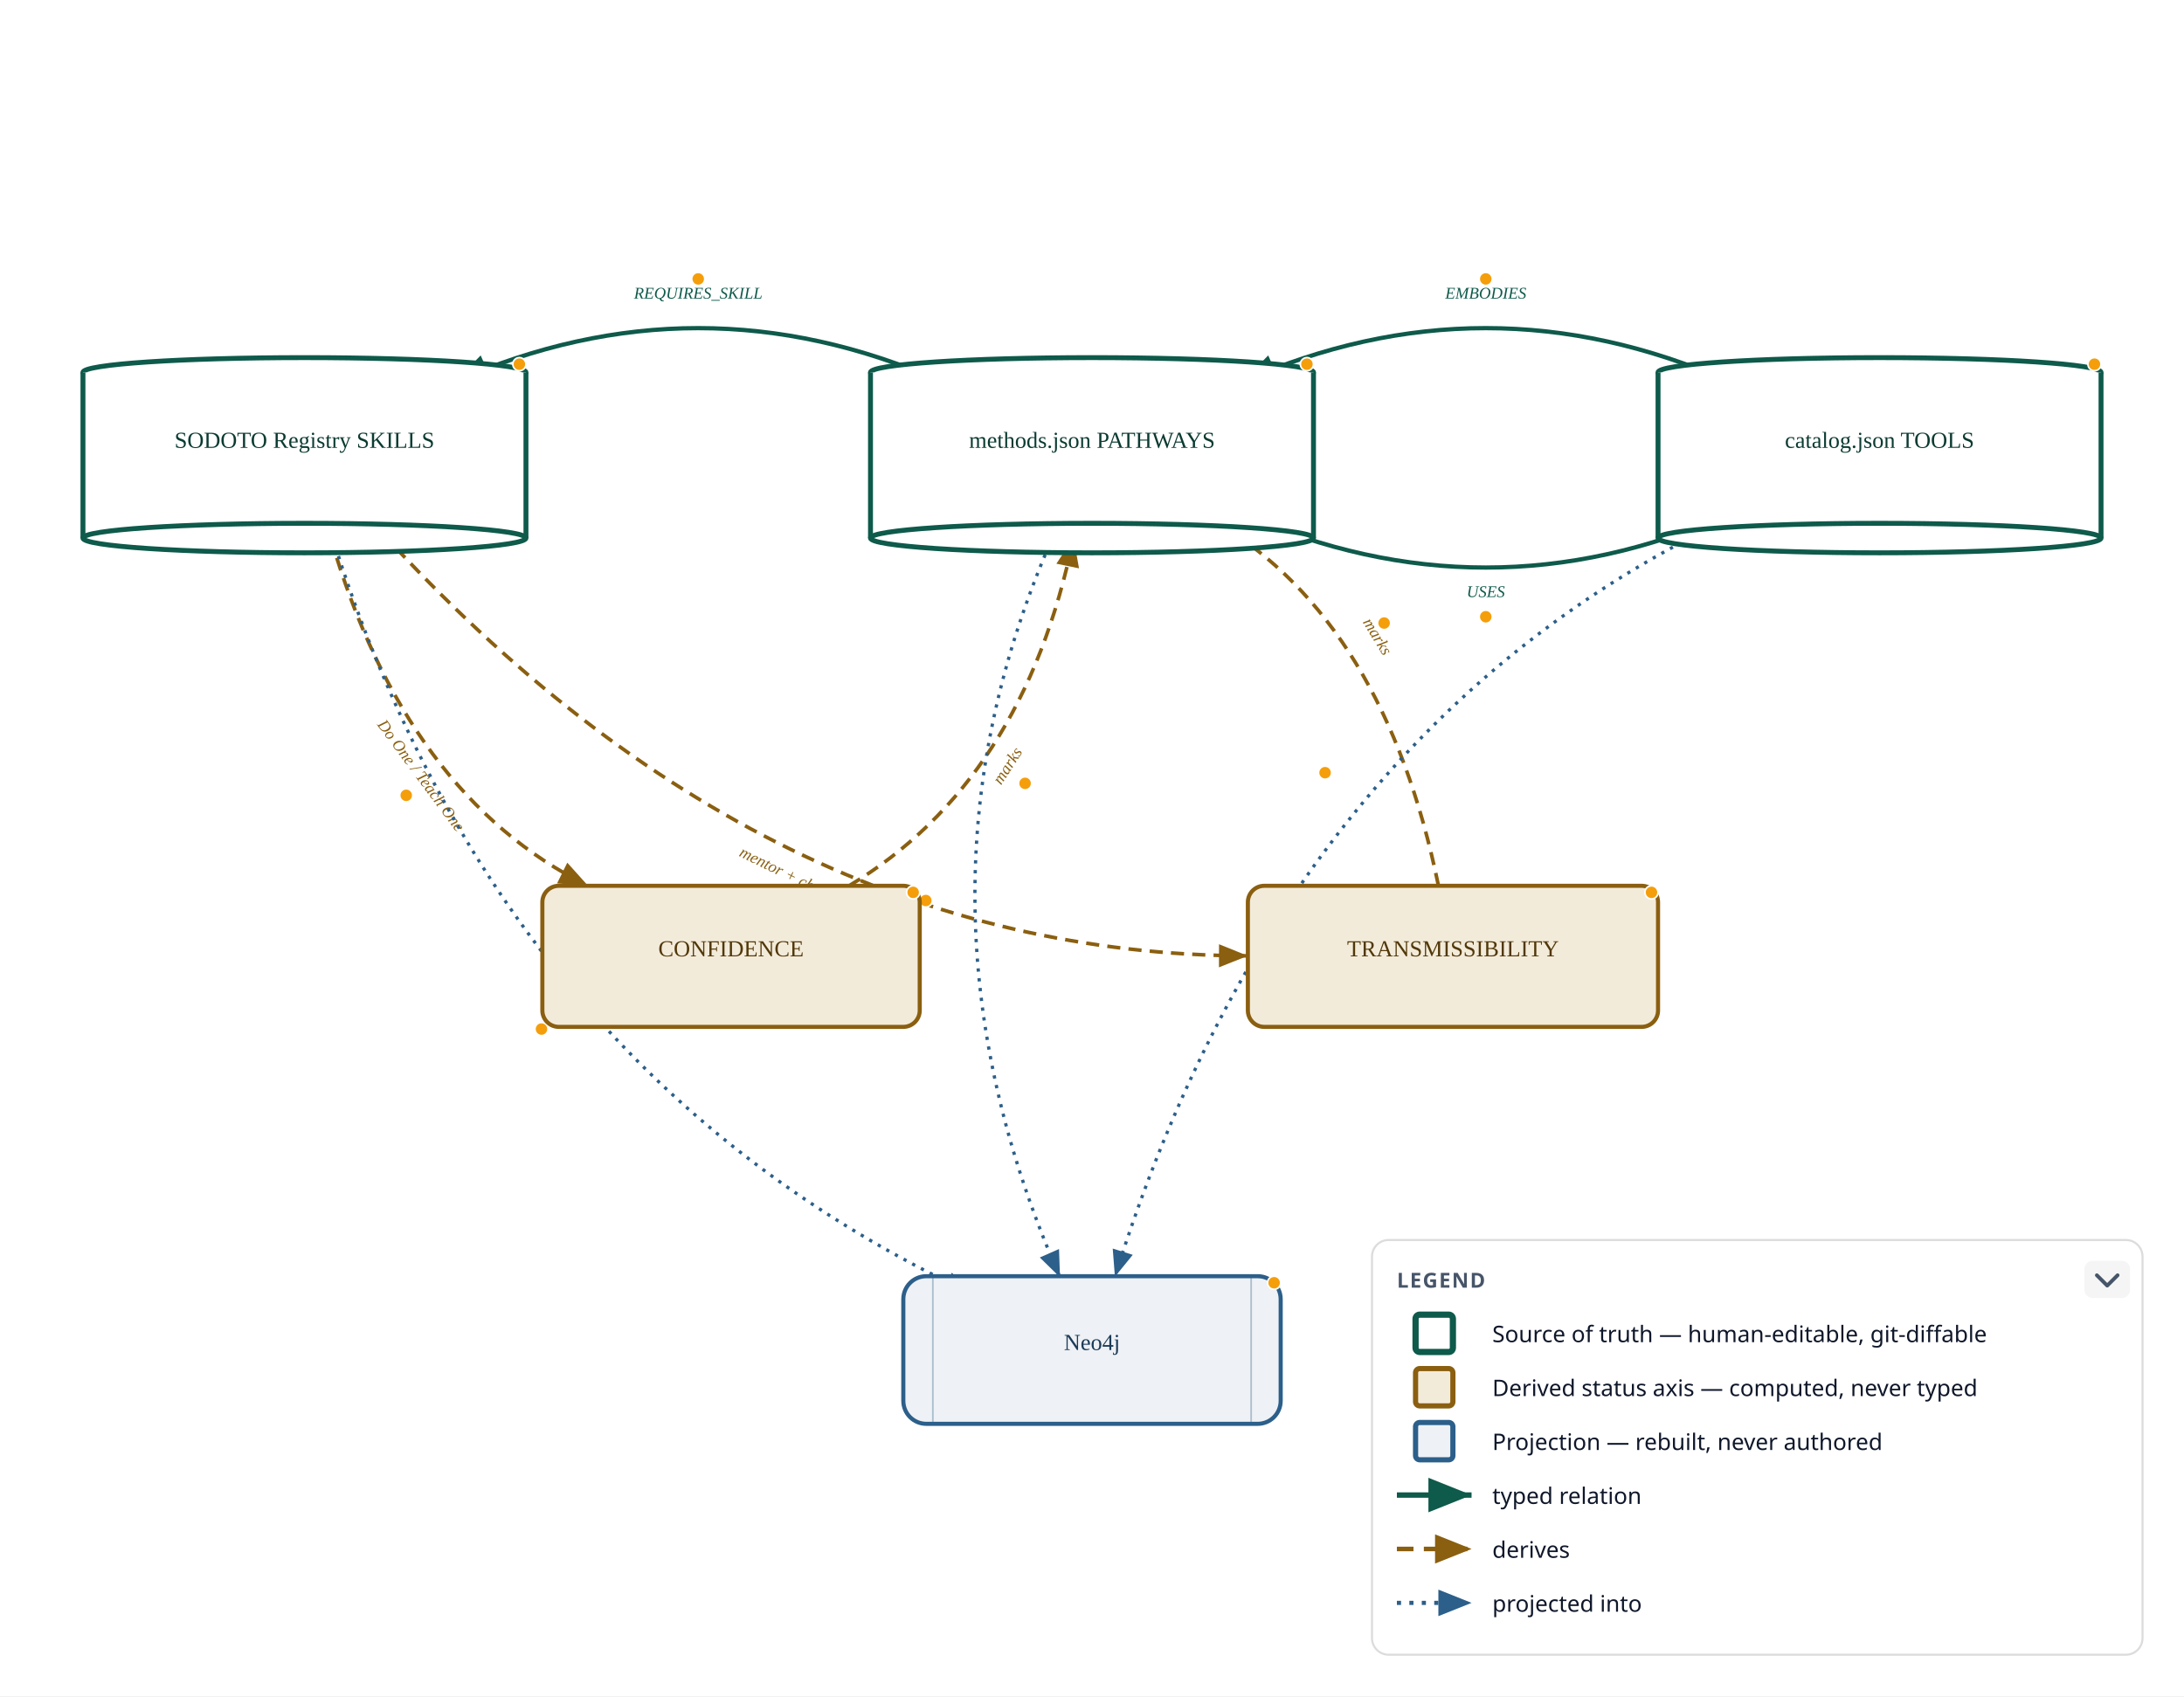
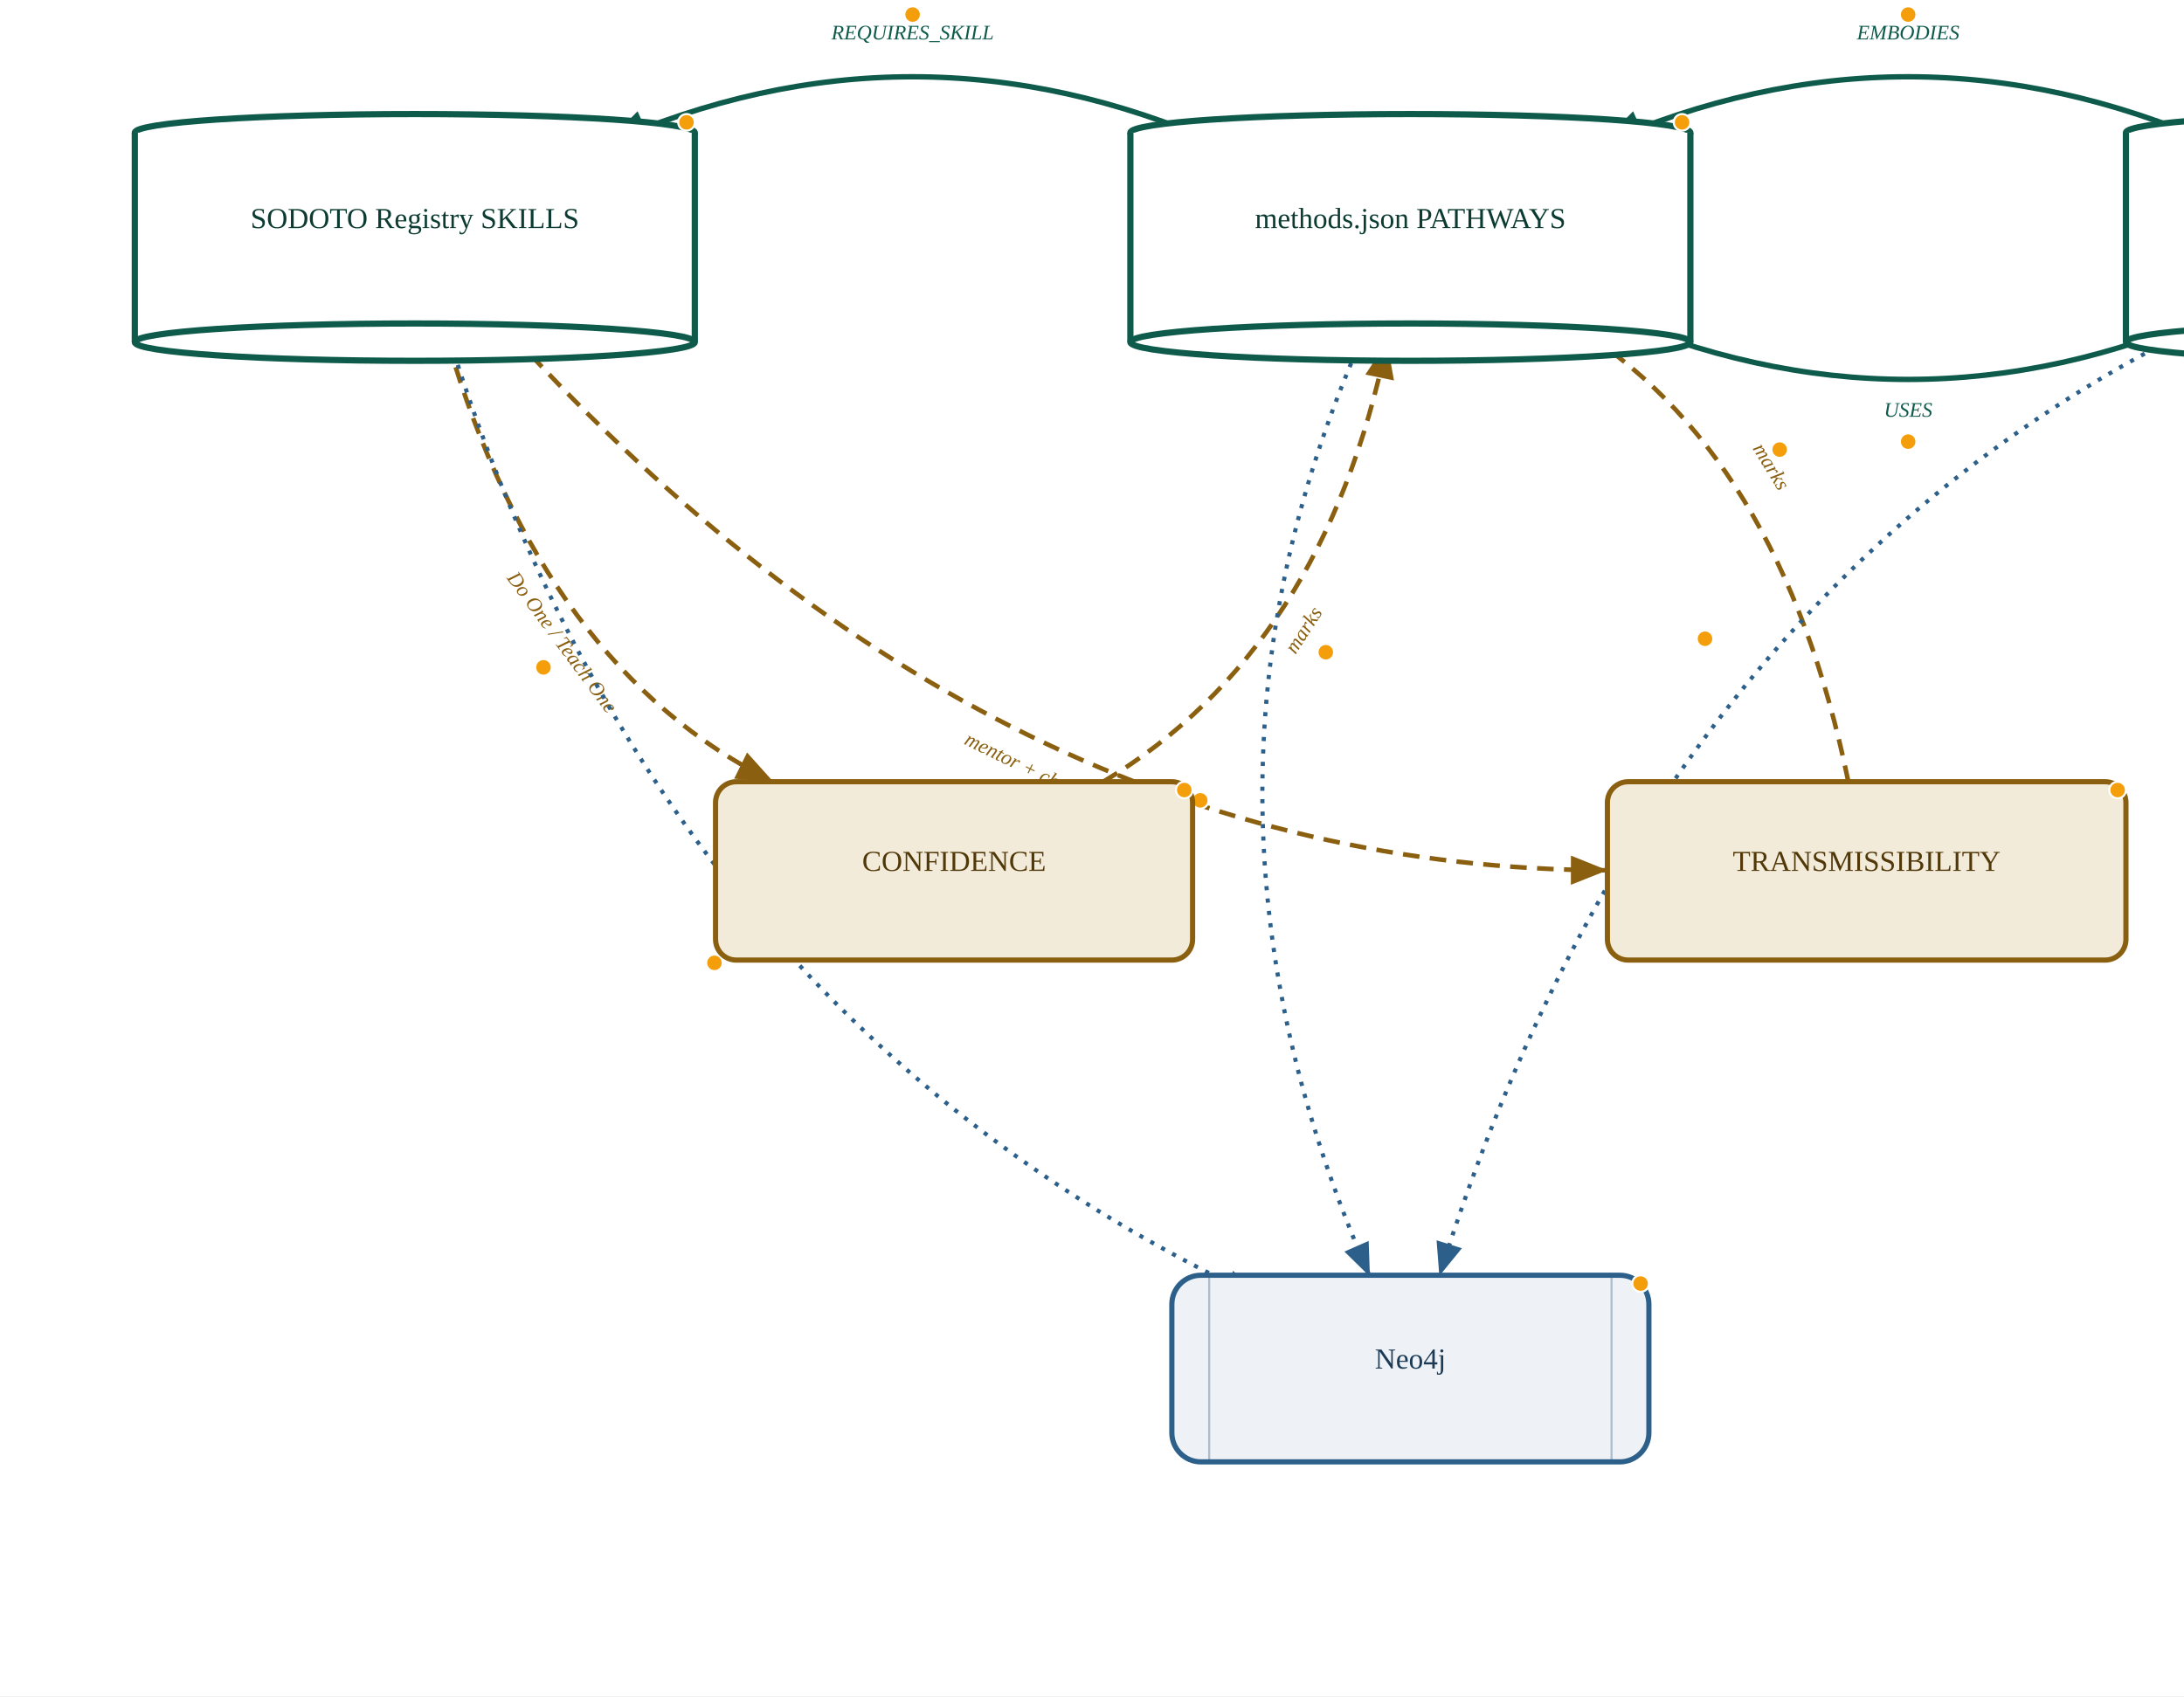
<svg xmlns="http://www.w3.org/2000/svg" width="1053" height="818" viewBox="0 0 1053 818">
  <rect width="1053" height="818" fill="#ffffff" />
  <defs id="svg-defs">
    <marker id="mk000000" viewBox="0 0 10 10" refX="10" refY="5" markerWidth="8" markerHeight="8" orient="auto">
      <path d="M0,1 L10,5 L0,9 Z" fill="#000000" />
    </marker>
    <marker id="mkc53030" viewBox="0 0 10 10" refX="10" refY="5" markerWidth="8" markerHeight="8" orient="auto">
      <path d="M0,1 L10,5 L0,9 Z" fill="#c53030" />
    </marker>
    <marker id="mkc05621" viewBox="0 0 10 10" refX="10" refY="5" markerWidth="8" markerHeight="8" orient="auto">
      <path d="M0,1 L10,5 L0,9 Z" fill="#c05621" />
    </marker>
    <marker id="mkb7791f" viewBox="0 0 10 10" refX="10" refY="5" markerWidth="8" markerHeight="8" orient="auto">
      <path d="M0,1 L10,5 L0,9 Z" fill="#b7791f" />
    </marker>
    <marker id="mk276749" viewBox="0 0 10 10" refX="10" refY="5" markerWidth="8" markerHeight="8" orient="auto">
      <path d="M0,1 L10,5 L0,9 Z" fill="#276749" />
    </marker>
    <marker id="mk2b4c7e" viewBox="0 0 10 10" refX="10" refY="5" markerWidth="8" markerHeight="8" orient="auto">
      <path d="M0,1 L10,5 L0,9 Z" fill="#2b4c7e" />
    </marker>
    <marker id="mk553c9a" viewBox="0 0 10 10" refX="10" refY="5" markerWidth="8" markerHeight="8" orient="auto">
      <path d="M0,1 L10,5 L0,9 Z" fill="#553c9a" />
    </marker>
    <marker id="mk97266d" viewBox="0 0 10 10" refX="10" refY="5" markerWidth="8" markerHeight="8" orient="auto">
      <path d="M0,1 L10,5 L0,9 Z" fill="#97266d" />
    </marker>
    <marker id="mk234e52" viewBox="0 0 10 10" refX="10" refY="5" markerWidth="8" markerHeight="8" orient="auto">
      <path d="M0,1 L10,5 L0,9 Z" fill="#234e52" />
    </marker>
    <marker id="mk1a202c" viewBox="0 0 10 10" refX="10" refY="5" markerWidth="8" markerHeight="8" orient="auto">
      <path d="M0,1 L10,5 L0,9 Z" fill="#1a202c" />
    </marker>
    <marker id="mk3b82f6" viewBox="0 0 10 10" refX="10" refY="5" markerWidth="8" markerHeight="8" orient="auto">
      <path d="M0,1 L10,5 L0,9 Z" fill="#3b82f6" />
    </marker>
    <marker id="mkf59e0b" viewBox="0 0 10 10" refX="10" refY="5" markerWidth="8" markerHeight="8" orient="auto">
      <path d="M0,1 L10,5 L0,9 Z" fill="#f59e0b" />
    </marker>
    <marker id="mk8b5cf6" viewBox="0 0 10 10" refX="10" refY="5" markerWidth="8" markerHeight="8" orient="auto">
      <path d="M0,1 L10,5 L0,9 Z" fill="#8b5cf6" />
    </marker>
    <marker id="mk7c3aed" viewBox="0 0 10 10" refX="10" refY="5" markerWidth="8" markerHeight="8" orient="auto">
      <path d="M0,1 L10,5 L0,9 Z" fill="#7c3aed" />
    </marker>
    <marker id="mk0E5A4B" viewBox="0 0 10 10" refX="10" refY="5" markerWidth="8" markerHeight="8" orient="auto">
      <path d="M0,1 L10,5 L0,9 Z" fill="#0E5A4B" />
    </marker>
    <marker id="mk8A5F10" viewBox="0 0 10 10" refX="10" refY="5" markerWidth="8" markerHeight="8" orient="auto">
      <path d="M0,1 L10,5 L0,9 Z" fill="#8A5F10" />
    </marker>
    <marker id="mk2C5F8A" viewBox="0 0 10 10" refX="10" refY="5" markerWidth="8" markerHeight="8" orient="auto">
      <path d="M0,1 L10,5 L0,9 Z" fill="#2C5F8A" />
    </marker>
  </defs>
-   <g id="wardley-layer" transform="translate(-11.4187,128.9573) scale(0.7910569)" />
-   <g id="lop-layer" transform="translate(-11.4187,128.9573) scale(0.7910569)" />
-   <g id="lines-layer" transform="translate(-11.4187,128.9573) scale(0.7910569)" />
-   <g id="edges-layer" transform="translate(-11.4187,128.9573) scale(0.7910569)">
+   <g id="wardley-layer" />
+   <g id="lop-layer" />
+   <g id="lines-layer" />
+   <g id="edges-layer">
    <g id="edge-f1" style="cursor: grab; opacity: 1;">
      <path d="M588.28,69.643 Q440,4.4 291.72,69.643" fill="none" stroke="#0E5A4B" stroke-width="2.6" marker-end="url(#mk0E5A4B)" pointer-events="none" />
      <text text-anchor="middle" pointer-events="none">
        <tspan x="440" y="19.022" font-size="10" font-style="italic" fill="#0E5A4B">REQUIRES_SKILL</tspan>
      </text>
      <circle cx="440" cy="7.022" r="4" fill="#f59e0b" stroke="#fff" stroke-width="1" pointer-events="none" />
    </g>
    <g id="edge-f2" style="cursor: grab; opacity: 1;">
      <path d="M771.72,150.357 Q920,215.6 1068.28,150.357" fill="none" stroke="#0E5A4B" stroke-width="2.6" marker-end="url(#mk0E5A4B)" pointer-events="none" />
      <text text-anchor="middle" pointer-events="none">
        <tspan x="920" y="200.978" font-size="10" font-style="italic" fill="#0E5A4B">USES</tspan>
      </text>
      <circle cx="920" cy="212.978" r="4" fill="#f59e0b" stroke="#fff" stroke-width="1" pointer-events="none" />
    </g>
    <g id="edge-f3" style="cursor: grab; opacity: 1;">
      <path d="M1068.28,69.643 Q920,4.4 771.72,69.643" fill="none" stroke="#0E5A4B" stroke-width="2.6" marker-end="url(#mk0E5A4B)" pointer-events="none" />
      <text text-anchor="middle" pointer-events="none">
        <tspan x="920" y="19.022" font-size="10" font-style="italic" fill="#0E5A4B">EMBODIES</tspan>
      </text>
      <circle cx="920" cy="7.022" r="4" fill="#f59e0b" stroke="#fff" stroke-width="1" pointer-events="none" />
    </g>
    <g id="edge-d1" style="cursor: grab; opacity: 1;">
      <path d="M215.906,164.617 Q261.8,322.2 372.857,377" fill="none" stroke="#8A5F10" stroke-width="2.2" stroke-dasharray="8 5" marker-end="url(#mk8A5F10)" pointer-events="none" />
      <text text-anchor="middle" pointer-events="none" transform="rotate(53.5,268.5,311.7)">
        <tspan x="268.453" y="311.706" font-size="10" font-style="italic" fill="#8A5F10">Do One / Teach One</tspan>
      </text>
      <circle cx="262.027" cy="321.841" r="4" fill="#f59e0b" stroke="#fff" stroke-width="1" pointer-events="none" />
    </g>
    <g id="edge-d2" style="cursor: grab; opacity: 1;">
      <path d="M247.018,161.556 Q481.8,419 775,419.701" fill="none" stroke="#8A5F10" stroke-width="2.2" stroke-dasharray="8 5" marker-end="url(#mk8A5F10)" pointer-events="none" />
      <text text-anchor="middle" pointer-events="none" transform="rotate(26.1,492.4,372.4)">
        <tspan x="492.411" y="372.366" font-size="10" font-style="italic" fill="#8A5F10">mentor + chain</tspan>
      </text>
      <circle cx="489.749" cy="384.067" r="4" fill="#f59e0b" stroke="#fff" stroke-width="1" pointer-events="none" />
    </g>
    <g id="edge-d3" style="cursor: grab; opacity: 1;">
      <path d="M531.882,377 Q638.2,313.4 668.737,164.808" fill="none" stroke="#8A5F10" stroke-width="2.2" stroke-dasharray="8 5" marker-end="url(#mk8A5F10)" pointer-events="none" />
      <text text-anchor="middle" pointer-events="none" transform="rotate(-57.2,631.2,305.6)">
        <tspan x="631.234" y="305.587" font-size="10" font-style="italic" fill="#8A5F10">marks</tspan>
      </text>
      <circle cx="639.22" cy="314.544" r="4" fill="#f59e0b" stroke="#fff" stroke-width="1" pointer-events="none" />
    </g>
    <g id="edge-d4" style="cursor: grab; opacity: 1;">
      <path d="M891.163,377 Q858.2,216.6 755.992,155.459" fill="none" stroke="#8A5F10" stroke-width="2.2" stroke-dasharray="8 5" marker-end="url(#mk8A5F10)" pointer-events="none" />
      <text text-anchor="middle" pointer-events="none" transform="rotate(58.6,851.2,226.7)">
        <tspan x="851.188" y="226.652" font-size="10" font-style="italic" fill="#8A5F10">marks</tspan>
      </text>
      <circle cx="858.053" cy="216.81" r="4" fill="#f59e0b" stroke="#fff" stroke-width="1" pointer-events="none" />
    </g>
    <g id="edge-p1" style="cursor: grab; opacity: 1;">
      <path d="M217.059,164.559 Q319,490.6 606.35,625.439" fill="none" stroke="#2C5F8A" stroke-width="2" stroke-dasharray="2 4" marker-end="url(#mk2C5F8A)" pointer-events="none" />
      <circle cx="344.468" cy="464.337" r="4" fill="#f59e0b" stroke="#fff" stroke-width="1" pointer-events="none" />
    </g>
    <g id="edge-p2" style="cursor: grab; opacity: 1;">
      <path d="M656.18,164.137 Q559,385 660.487,615.653" fill="none" stroke="#2C5F8A" stroke-width="2" stroke-dasharray="2 4" marker-end="url(#mk2C5F8A)" pointer-events="none" />
      <circle cx="578.703" cy="385.971" r="4" fill="#f59e0b" stroke="#fff" stroke-width="1" pointer-events="none" />
    </g>
    <g id="edge-p3" style="cursor: grab; opacity: 1;">
      <path d="M1071.495,151.531 Q799,279.4 693.966,615.333" fill="none" stroke="#2C5F8A" stroke-width="2" stroke-dasharray="2 4" marker-end="url(#mk2C5F8A)" pointer-events="none" />
      <circle cx="822.055" cy="308.045" r="4" fill="#f59e0b" stroke="#fff" stroke-width="1" pointer-events="none" />
    </g>
  </g>
-   <g id="nodes-layer" transform="translate(-11.4187,128.9573) scale(0.7910569)">
+   <g id="nodes-layer">
    <g id="node-reg" transform="translate(200,110)" style="cursor: move; opacity: 1;">
      <ellipse cx="0" cy="-46" rx="135" ry="9" fill="#ffffff" stroke="#0E5A4B" stroke-width="3" />
      <rect x="-135" y="-46" width="270" height="101" fill="#ffffff" stroke="none" />
      <line x1="-135" y1="-46" x2="-135" y2="55" stroke="#0E5A4B" stroke-width="3" />
      <line x1="135" y1="-46" x2="135" y2="55" stroke="#0E5A4B" stroke-width="3" />
      <ellipse cx="0" cy="55" rx="135" ry="9" fill="#ffffff" stroke="#0E5A4B" stroke-width="3" />
      <text text-anchor="middle" font-size="14" font-weight="500" fill="#0B3B31" pointer-events="none">
        <tspan x="0" y="0.0">SODOTO Registry SKILLS</tspan>
      </text>
      <circle cx="131" cy="-51" r="4" fill="#f59e0b" stroke="#fff" stroke-width="1" pointer-events="none" />
    </g>
    <g id="node-meth" transform="translate(680,110)" style="cursor: move; opacity: 1;">
      <ellipse cx="0" cy="-46" rx="135" ry="9" fill="#ffffff" stroke="#0E5A4B" stroke-width="3" />
      <rect x="-135" y="-46" width="270" height="101" fill="#ffffff" stroke="none" />
      <line x1="-135" y1="-46" x2="-135" y2="55" stroke="#0E5A4B" stroke-width="3" />
      <line x1="135" y1="-46" x2="135" y2="55" stroke="#0E5A4B" stroke-width="3" />
      <ellipse cx="0" cy="55" rx="135" ry="9" fill="#ffffff" stroke="#0E5A4B" stroke-width="3" />
      <text text-anchor="middle" font-size="14" font-weight="500" fill="#0B3B31" pointer-events="none">
        <tspan x="0" y="0.0">methods.json PATHWAYS</tspan>
      </text>
      <circle cx="131" cy="-51" r="4" fill="#f59e0b" stroke="#fff" stroke-width="1" pointer-events="none" />
    </g>
    <g id="node-cat" transform="translate(1160,110)" style="cursor: move; opacity: 1;">
      <ellipse cx="0" cy="-46" rx="135" ry="9" fill="#ffffff" stroke="#0E5A4B" stroke-width="3" />
      <rect x="-135" y="-46" width="270" height="101" fill="#ffffff" stroke="none" />
      <line x1="-135" y1="-46" x2="-135" y2="55" stroke="#0E5A4B" stroke-width="3" />
      <line x1="135" y1="-46" x2="135" y2="55" stroke="#0E5A4B" stroke-width="3" />
      <ellipse cx="0" cy="55" rx="135" ry="9" fill="#ffffff" stroke="#0E5A4B" stroke-width="3" />
      <text text-anchor="middle" font-size="14" font-weight="500" fill="#0B3B31" pointer-events="none">
        <tspan x="0" y="0.0">catalog.json TOOLS</tspan>
      </text>
      <circle cx="131" cy="-51" r="4" fill="#f59e0b" stroke="#fff" stroke-width="1" pointer-events="none" />
    </g>
    <g id="node-conf" transform="translate(460,420)" style="cursor: move; opacity: 1;">
      <rect x="-115" y="-43" width="230" height="86" rx="10" fill="#F3EBDA" stroke="#8A5F10" stroke-width="2.5" />
      <text text-anchor="middle" font-size="14" font-weight="500" fill="#513809" pointer-events="none">
        <tspan x="0" y="0.0">CONFIDENCE</tspan>
      </text>
      <circle cx="111" cy="-39" r="4" fill="#f59e0b" stroke="#fff" stroke-width="1" pointer-events="none" />
    </g>
    <g id="node-trans" transform="translate(900,420)" style="cursor: move; opacity: 1;">
      <rect x="-125" y="-43" width="250" height="86" rx="10" fill="#F3EBDA" stroke="#8A5F10" stroke-width="2.5" />
      <text text-anchor="middle" font-size="14" font-weight="500" fill="#513809" pointer-events="none">
        <tspan x="0" y="0.0">TRANSMISSIBILITY</tspan>
      </text>
      <circle cx="121" cy="-39" r="4" fill="#f59e0b" stroke="#fff" stroke-width="1" pointer-events="none" />
    </g>
    <g id="node-neo" transform="translate(680,660)" style="cursor: move; opacity: 1;">
      <rect x="-115" y="-45" width="230" height="90" rx="14" fill="#EEF1F5" stroke="#2C5F8A" stroke-width="2.5" />
      <line x1="-97" y1="-45" x2="-97" y2="45" stroke="#2C5F8A" stroke-width="1" opacity=".35" />
      <line x1="97" y1="-45" x2="97" y2="45" stroke="#2C5F8A" stroke-width="1" opacity=".35" />
      <text text-anchor="middle" font-size="14" font-weight="500" fill="#1B3B57" pointer-events="none">
        <tspan x="0" y="0.0">Neo4j</tspan>
      </text>
      <circle cx="111" cy="-41" r="4" fill="#f59e0b" stroke="#fff" stroke-width="1" pointer-events="none" />
    </g>
  </g>
-   <g id="triples-layer" transform="translate(-11.4187,128.9573) scale(0.7910569)" />
+   <g id="triples-layer" />
  <g id="drag-layer" />
  <g id="eip-statement-layer" />
-   <g id="legend-layer">
-     <g transform="translate(661.5,598.0)">
-       <rect x="0" y="0" width="371.5" height="200.0" rx="8" fill="rgba(255,255,255,0.92)" stroke="rgba(0,0,0,0.14)" stroke-width="1" />
-       <text x="12" y="23" font-family="system-ui,sans-serif" font-size="10" font-weight="700" letter-spacing="0.06em" fill="#475569">LEGEND</text>
-       <g id="legend-toggle" style="cursor:pointer">
-         <rect x="343.48" y="10" width="22" height="18" rx="4" fill="rgba(0,0,0,0.04)" />
-         <path d="M349.48,17 L354.48,22 L359.48,17" fill="none" stroke="#475569" stroke-width="1.8" stroke-linecap="round" stroke-linejoin="round" />
-       </g>
-       <g transform="translate(12,0)">
-         <rect x="9" y="36" width="18" height="18" rx="2" fill="#ffffff" stroke="#0E5A4B" stroke-width="3" />
-       </g>
-       <text x="58" y="45" font-family="system-ui,sans-serif" font-size="11" fill="#0f172a" dominant-baseline="central">Source of truth — human-editable, git-diffable</text>
-       <g transform="translate(12,0)">
-         <rect x="9" y="62" width="18" height="18" rx="2" fill="#F3EBDA" stroke="#8A5F10" stroke-width="2.5" />
-       </g>
-       <text x="58" y="71" font-family="system-ui,sans-serif" font-size="11" fill="#0f172a" dominant-baseline="central">Derived status axis — computed, never typed</text>
-       <g transform="translate(12,0)">
-         <rect x="9" y="88" width="18" height="18" rx="2" fill="#EEF1F5" stroke="#2C5F8A" stroke-width="2.5" />
-       </g>
-       <text x="58" y="97" font-family="system-ui,sans-serif" font-size="11" fill="#0f172a" dominant-baseline="central">Projection — rebuilt, never authored</text>
-       <g transform="translate(12,0)">
-         <line x1="0" y1="123" x2="36" y2="123" stroke="#0E5A4B" stroke-width="2.6" marker-end="url(#mk0E5A4B)" />
-       </g>
-       <text x="58" y="123" font-family="system-ui,sans-serif" font-size="11" fill="#0f172a" dominant-baseline="central">typed relation</text>
-       <g transform="translate(12,0)">
-         <line x1="0" y1="149" x2="36" y2="149" stroke="#8A5F10" stroke-width="2.2" stroke-dasharray="8 5" marker-end="url(#mk8A5F10)" />
-       </g>
-       <text x="58" y="149" font-family="system-ui,sans-serif" font-size="11" fill="#0f172a" dominant-baseline="central">derives</text>
-       <g transform="translate(12,0)">
-         <line x1="0" y1="175" x2="36" y2="175" stroke="#2C5F8A" stroke-width="2" stroke-dasharray="2 4" marker-end="url(#mk2C5F8A)" />
-       </g>
-       <text x="58" y="175" font-family="system-ui,sans-serif" font-size="11" fill="#0f172a" dominant-baseline="central">projected into</text>
-     </g>
-   </g>
  <g id="opm-symbols-chart" />
</svg>
